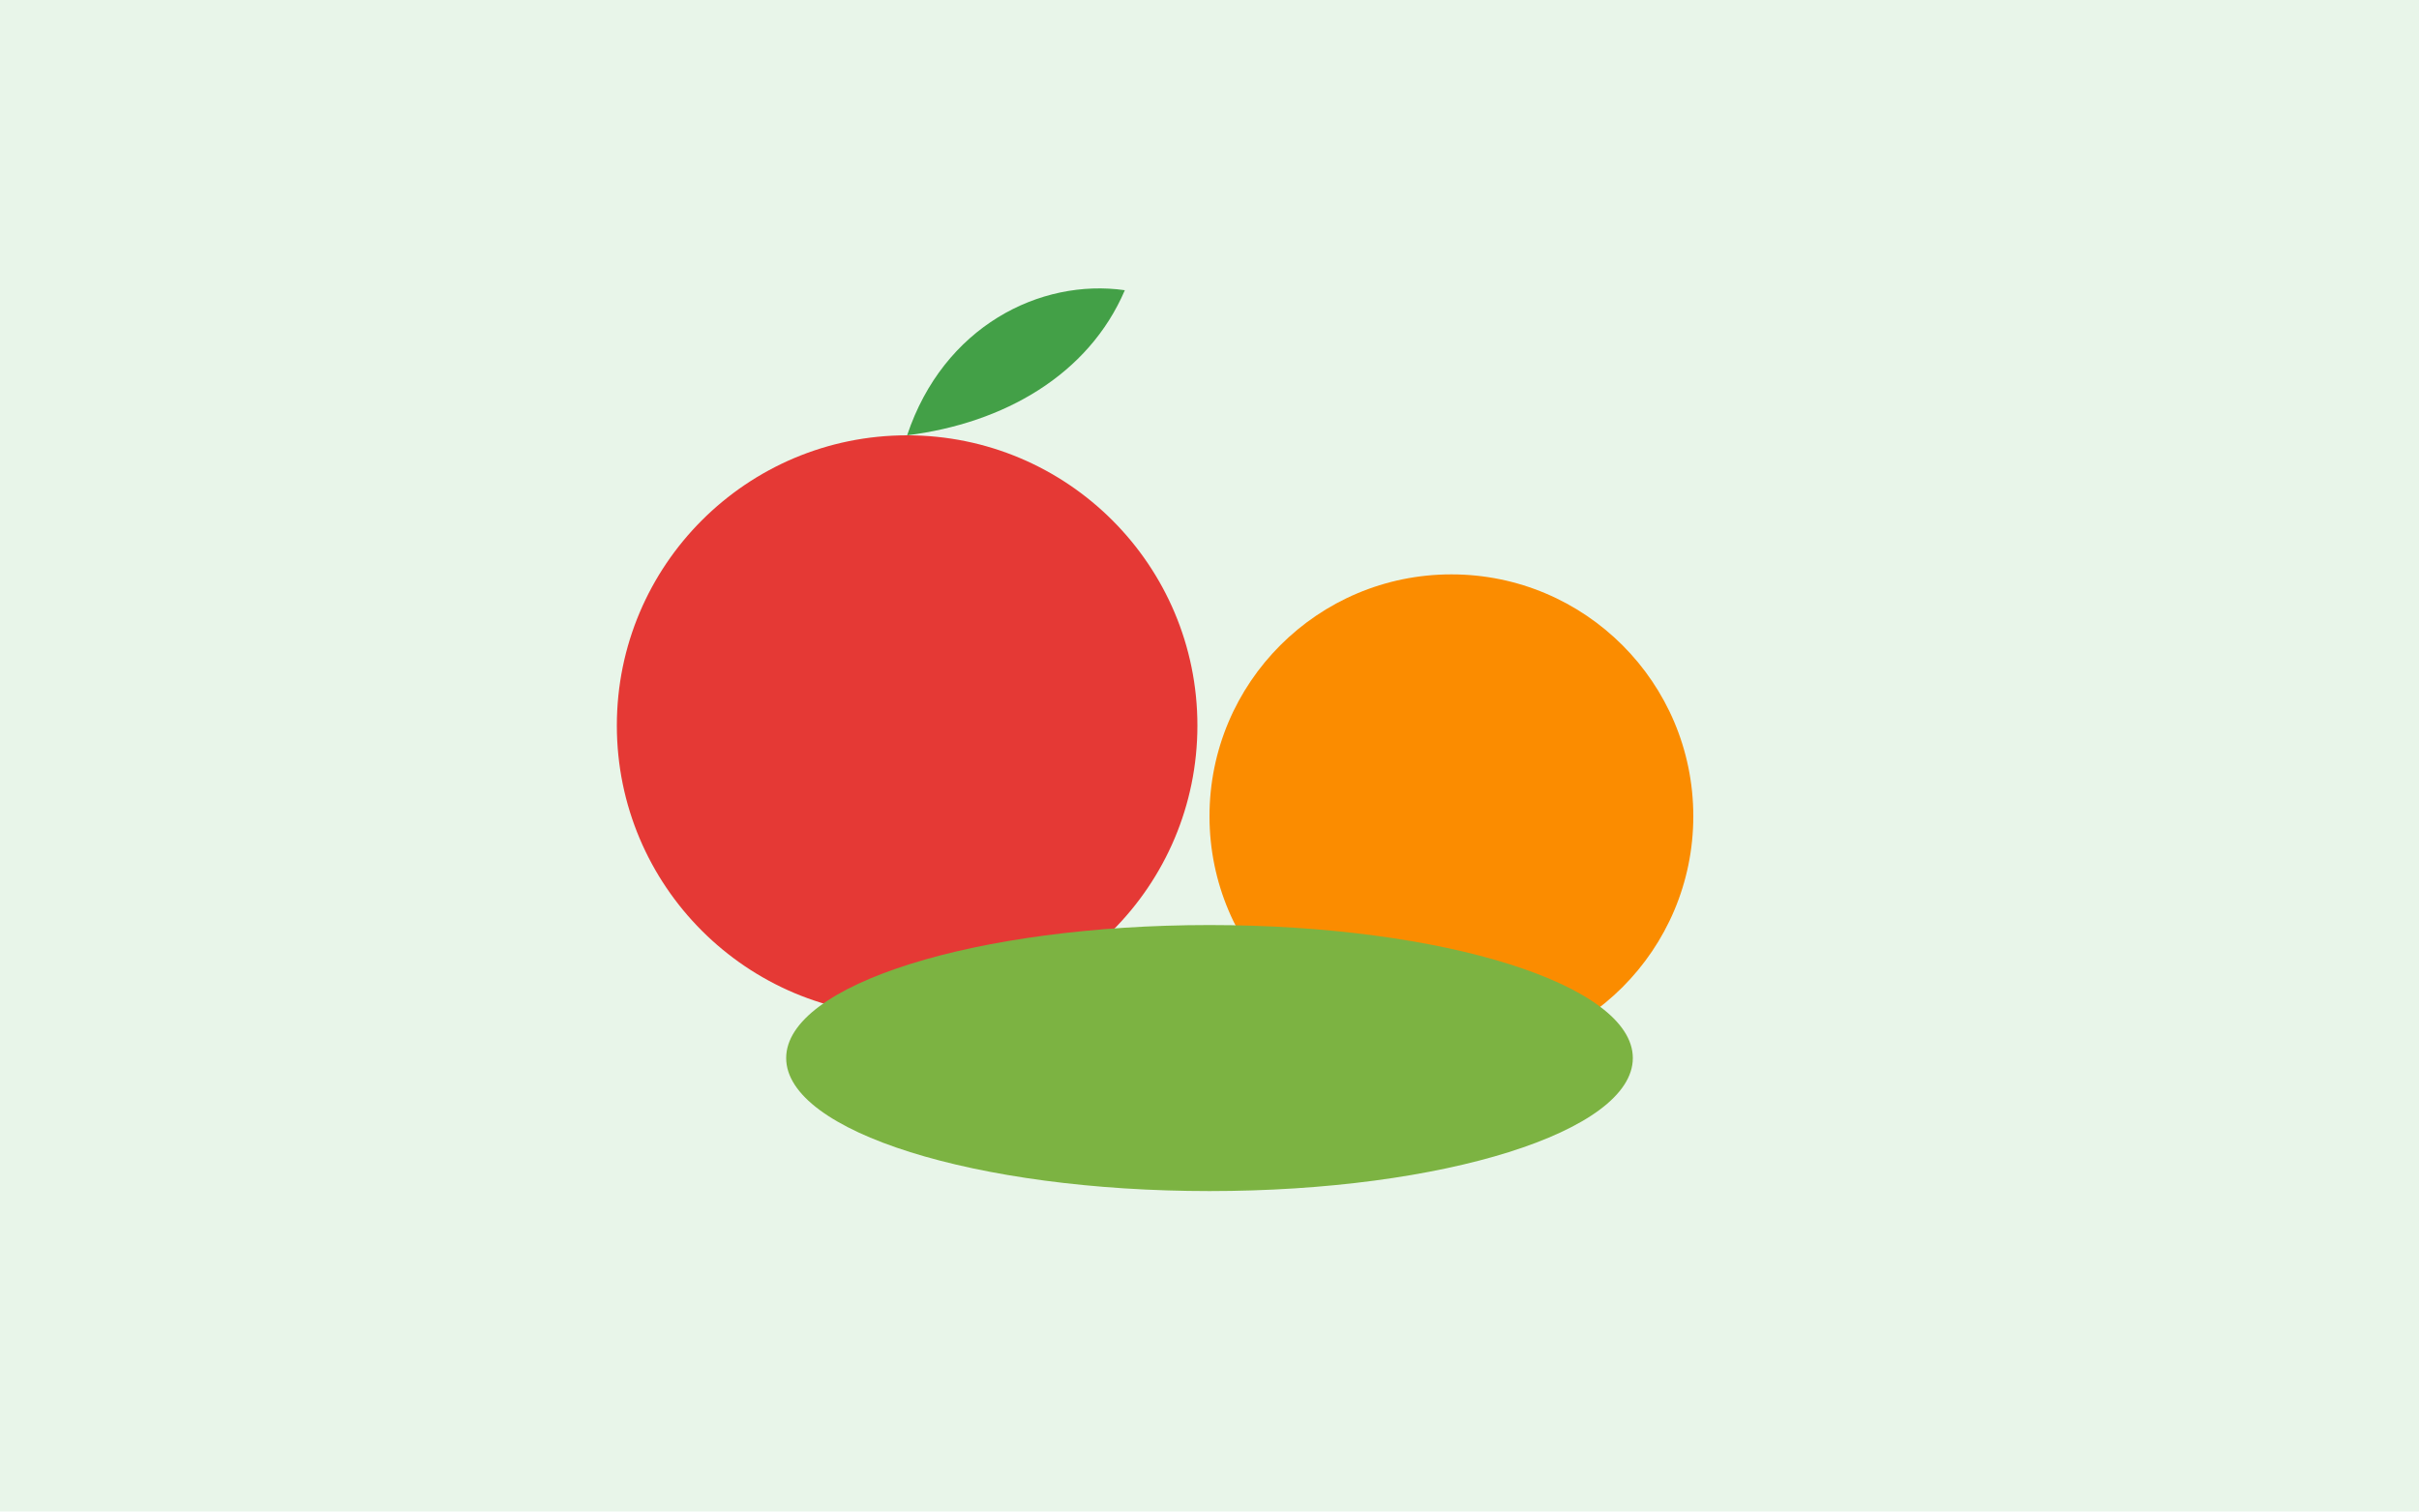
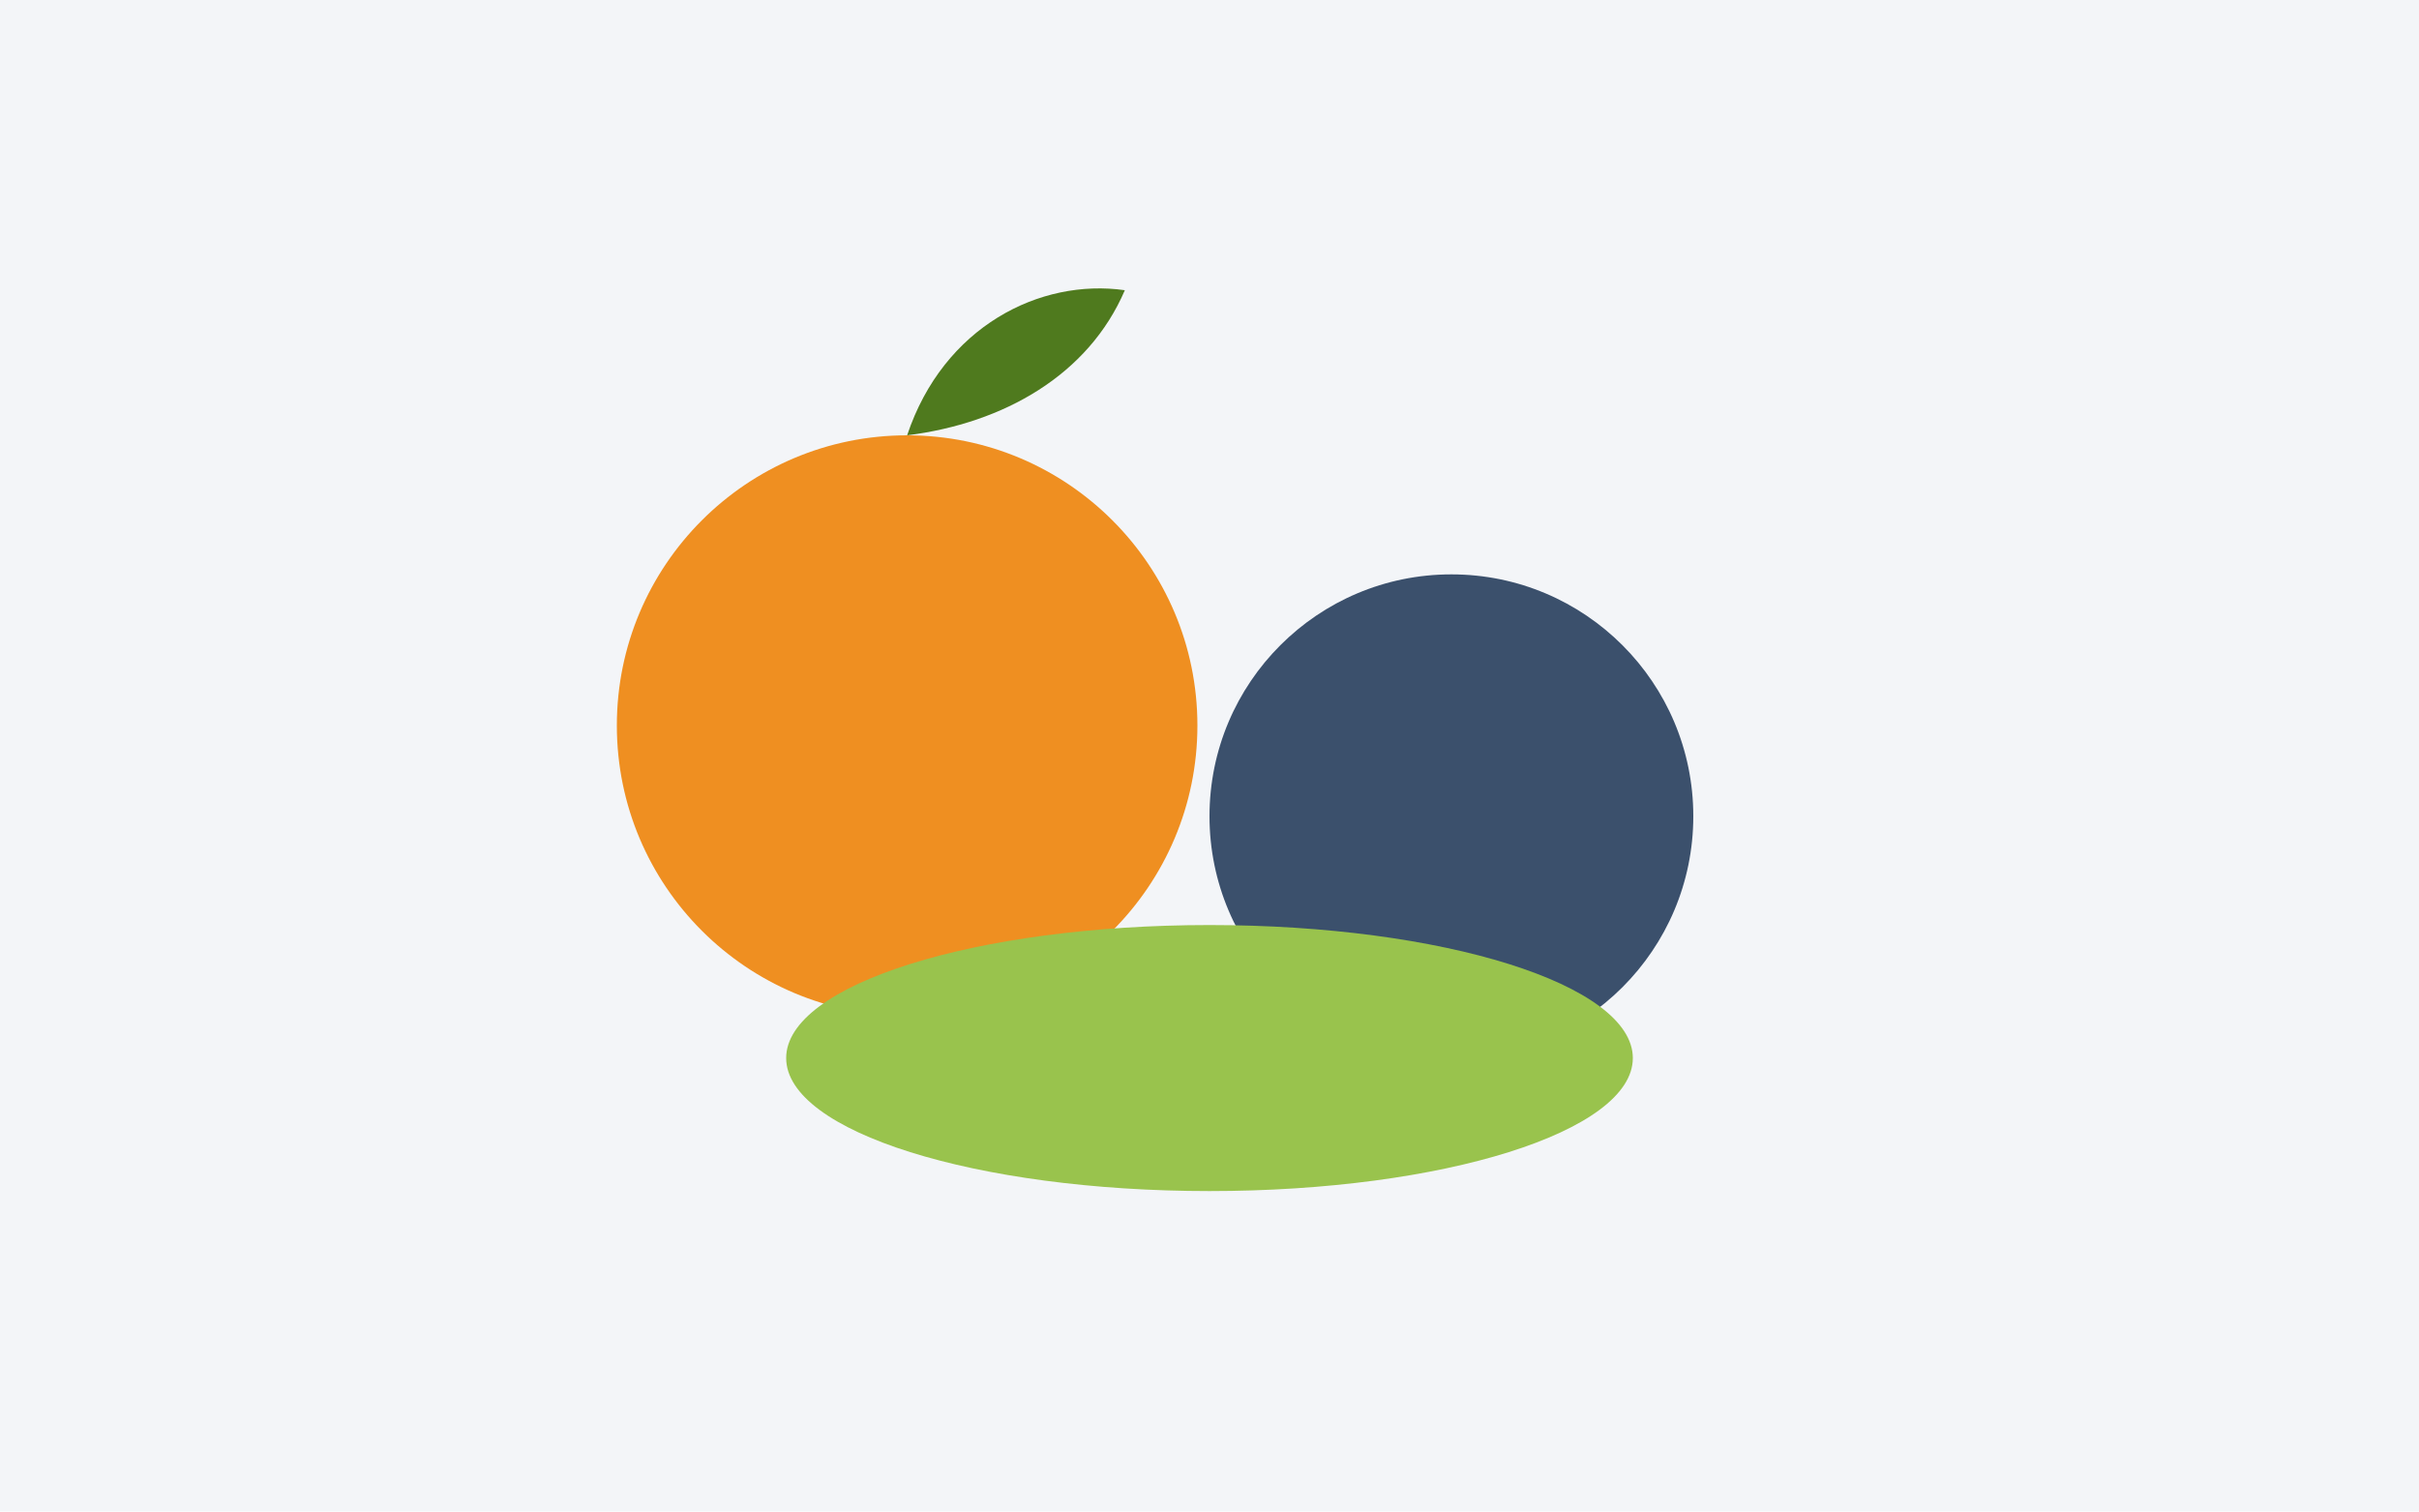
<svg xmlns="http://www.w3.org/2000/svg" viewBox="0 0 400 250" width="400" height="250">
-   <rect width="400" height="250" fill="#e8f5e9" />
-   <circle cx="150" cy="120" r="48" fill="#e53935" />
-   <path d="M150 72c6-18 22-26 36-24-6 14-20 22-36 24z" fill="#43a047" />
-   <circle cx="240" cy="135" r="40" fill="#fb8c00" />
-   <ellipse cx="200" cy="175" rx="70" ry="22" fill="#7cb342" />
+   <rect width="400" height="250" fill="#F3F5F8" />
+   <circle cx="150" cy="120" r="48" fill="#EF8F21" />
+   <path d="M150 72c6-18 22-26 36-24-6 14-20 22-36 24z" fill="#4F7A1E" />
+   <circle cx="240" cy="135" r="40" fill="#3B506C" />
+   <ellipse cx="200" cy="175" rx="70" ry="22" fill="#99C34D" />
</svg>
